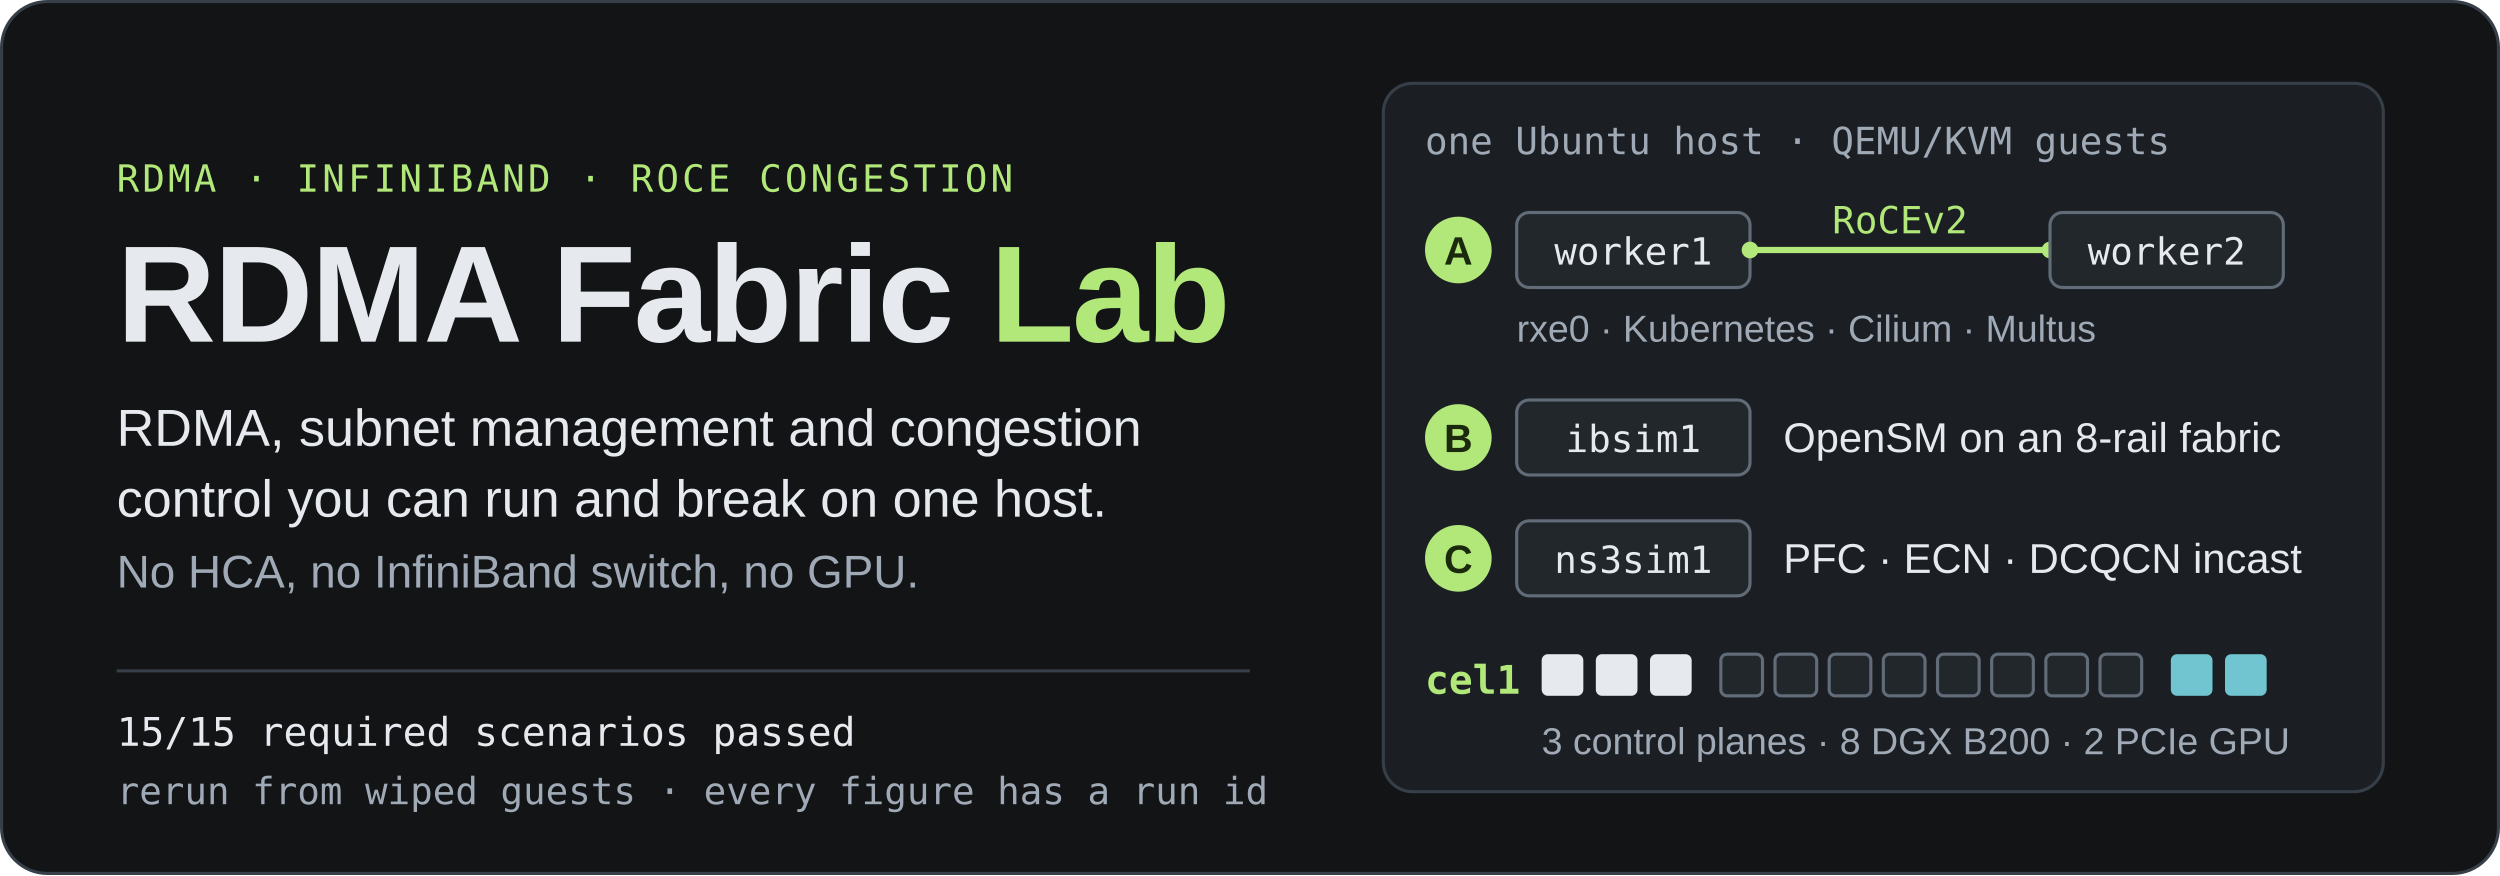
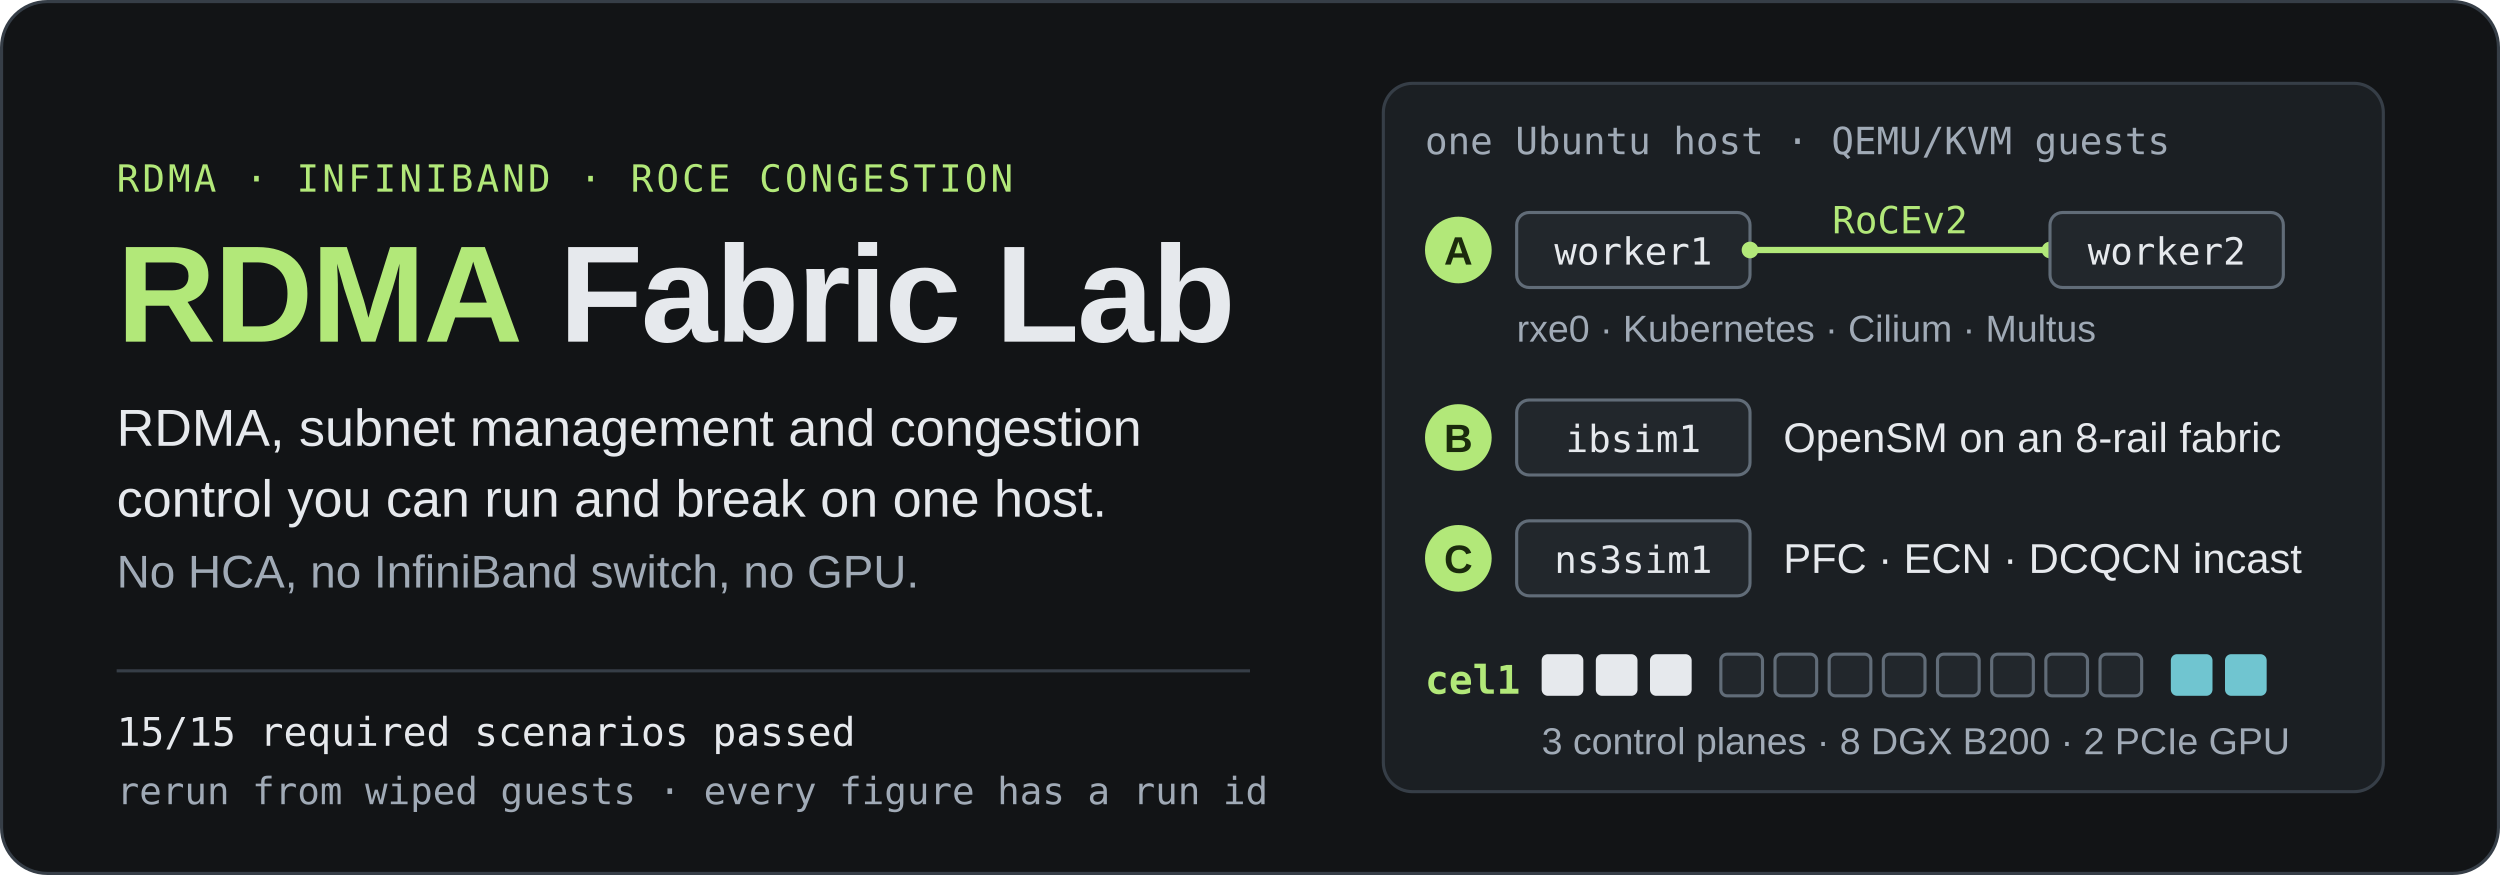
<svg xmlns="http://www.w3.org/2000/svg" width="1200" height="420" viewBox="0 0 1200 420" role="img" aria-labelledby="title desc">
  <style>
    .sans { font-family: -apple-system, BlinkMacSystemFont, 'Segoe UI', 'Helvetica Neue', Arial, sans-serif; }
    .mono { font-family: ui-monospace, SFMono-Regular, Menlo, Consolas, monospace; }
    .ink { fill: #e6e9ed; }
    .muted { fill: #a0aab6; }
    .lime { fill: #b2e879; }
    .rule { stroke: #363e47; }
    .box { fill: #22272c; stroke: #616c78; stroke-width: 1.5; }
  </style>
  <rect x="0.75" y="0.75" width="1198.5" height="418.5" rx="22" fill="#121416" stroke="#363e47" stroke-width="1.5" />
  <g id="title-block" class="sans">
    <text x="56" y="92" class="mono lime" font-size="18" letter-spacing="1.5">RDMA · INFINIBAND · ROCE CONGESTION</text>
-     <text x="56" y="164" class="ink" font-size="66" font-weight="700" letter-spacing="-1">RDMA Fabric <tspan class="lime">Lab</tspan>
-     </text>
+     <text x="56" y="164" class="ink" font-size="66" font-weight="700" letter-spacing="-1">
+       <tspan class="lime">RDMA</tspan> Fabric Lab</text>
    <text x="56" y="214" class="ink" font-size="25">RDMA, subnet management and congestion</text>
    <text x="56" y="248" class="ink" font-size="25">control you can run and break on one host.</text>
    <text x="56" y="282" class="muted" font-size="22">No HCA, no InfiniBand switch, no GPU.</text>
    <line x1="56" y1="322" x2="600" y2="322" class="rule" stroke-width="1.5" />
    <text x="56" y="358" class="mono ink" font-size="19">15/15 required scenarios passed</text>
    <text x="56" y="386" class="mono muted" font-size="18">rerun from wiped guests · every figure has a run id</text>
  </g>
  <g id="host" class="sans" transform="translate(664 40)">
    <rect x="0" y="0" width="480" height="340" rx="14" fill="#1b1f23" stroke="#363e47" stroke-width="1.5" />
    <text x="20" y="34" class="mono muted" font-size="18">one Ubuntu host · QEMU/KVM guests</text>
    <g id="track-a" transform="translate(20 58)">
      <circle cx="16" cy="22" r="16" fill="#b2e879" />
      <text x="16" y="29" text-anchor="middle" font-size="19" font-weight="700" fill="#1b2a0d">A</text>
      <rect x="44" y="4" width="112" height="36" rx="6" class="box" />
      <text x="100" y="29" text-anchor="middle" class="mono ink" font-size="18">worker1</text>
      <line x1="156" y1="22" x2="300" y2="22" stroke="#b2e879" stroke-width="3" />
      <circle cx="156" cy="22" r="4" fill="#b2e879" />
      <circle cx="300" cy="22" r="4" fill="#b2e879" />
      <text x="228" y="14" text-anchor="middle" class="mono lime" font-size="18">RoCEv2</text>
      <rect x="300" y="4" width="112" height="36" rx="6" class="box" />
      <text x="356" y="29" text-anchor="middle" class="mono ink" font-size="18">worker2</text>
      <text x="44" y="66" class="muted" font-size="18">rxe0 · Kubernetes · Cilium · Multus</text>
    </g>
    <g id="track-b" transform="translate(20 148)">
      <circle cx="16" cy="22" r="16" fill="#b2e879" />
      <text x="16" y="29" text-anchor="middle" font-size="19" font-weight="700" fill="#1b2a0d">B</text>
      <rect x="44" y="4" width="112" height="36" rx="6" class="box" />
      <text x="100" y="29" text-anchor="middle" class="mono ink" font-size="18">ibsim1</text>
      <text x="172" y="29" class="ink" font-size="20">OpenSM on an 8-rail fabric</text>
    </g>
    <g id="track-c" transform="translate(20 206)">
      <circle cx="16" cy="22" r="16" fill="#b2e879" />
      <text x="16" y="29" text-anchor="middle" font-size="19" font-weight="700" fill="#1b2a0d">C</text>
      <rect x="44" y="4" width="112" height="36" rx="6" class="box" />
      <text x="100" y="29" text-anchor="middle" class="mono ink" font-size="18">ns3sim1</text>
      <text x="172" y="29" class="ink" font-size="20">PFC · ECN · DCQCN incast</text>
    </g>
    <g id="cel1" transform="translate(20 264)">
      <text x="0" y="29" class="mono lime" font-size="19" font-weight="700">cel1</text>
      <g transform="translate(56 10)">
        <rect x="0" y="0" width="20" height="20" rx="3" fill="#e6e9ed" />
        <rect x="26" y="0" width="20" height="20" rx="3" fill="#e6e9ed" />
        <rect x="52" y="0" width="20" height="20" rx="3" fill="#e6e9ed" />
        <rect x="86" y="0" width="20" height="20" rx="3" class="box" />
        <rect x="112" y="0" width="20" height="20" rx="3" class="box" />
        <rect x="138" y="0" width="20" height="20" rx="3" class="box" />
        <rect x="164" y="0" width="20" height="20" rx="3" class="box" />
        <rect x="190" y="0" width="20" height="20" rx="3" class="box" />
        <rect x="216" y="0" width="20" height="20" rx="3" class="box" />
        <rect x="242" y="0" width="20" height="20" rx="3" class="box" />
        <rect x="268" y="0" width="20" height="20" rx="3" class="box" />
        <rect x="302" y="0" width="20" height="20" rx="3" fill="#70c5d0" />
        <rect x="328" y="0" width="20" height="20" rx="3" fill="#70c5d0" />
      </g>
      <text x="56" y="58" class="muted" font-size="18">3 control planes · 8 DGX B200 · 2 PCIe GPU</text>
    </g>
  </g>
</svg>
